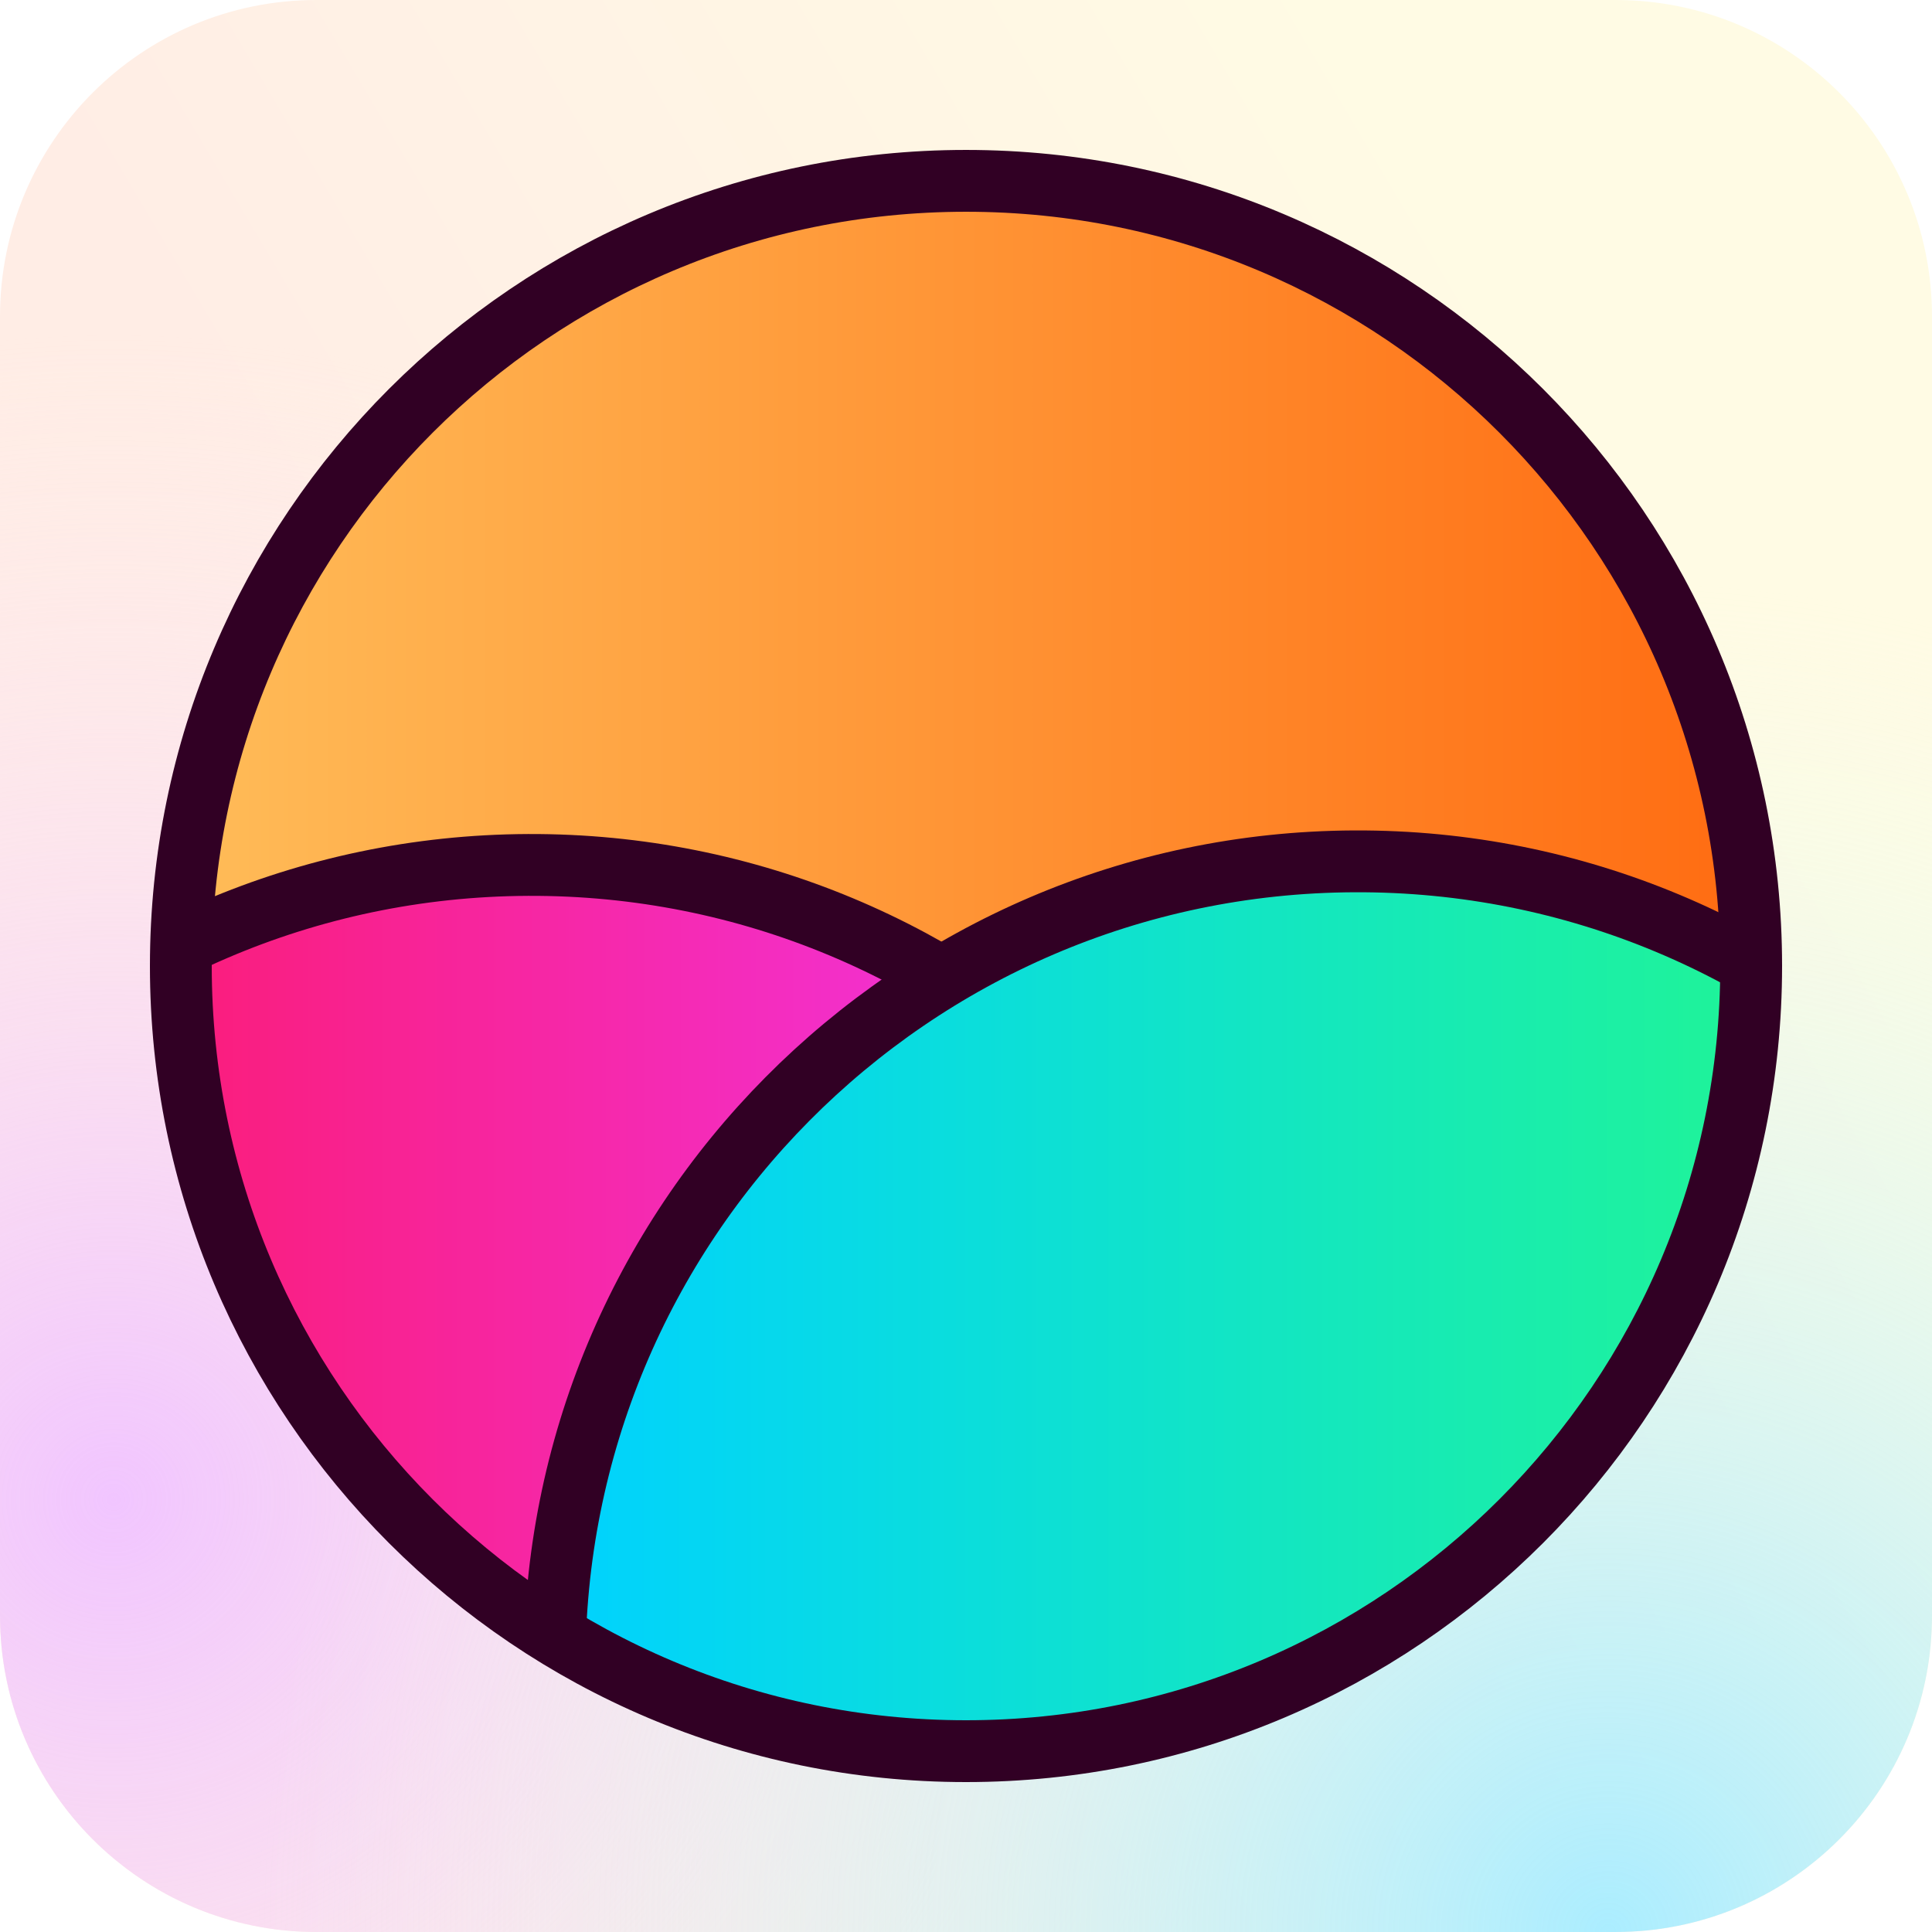
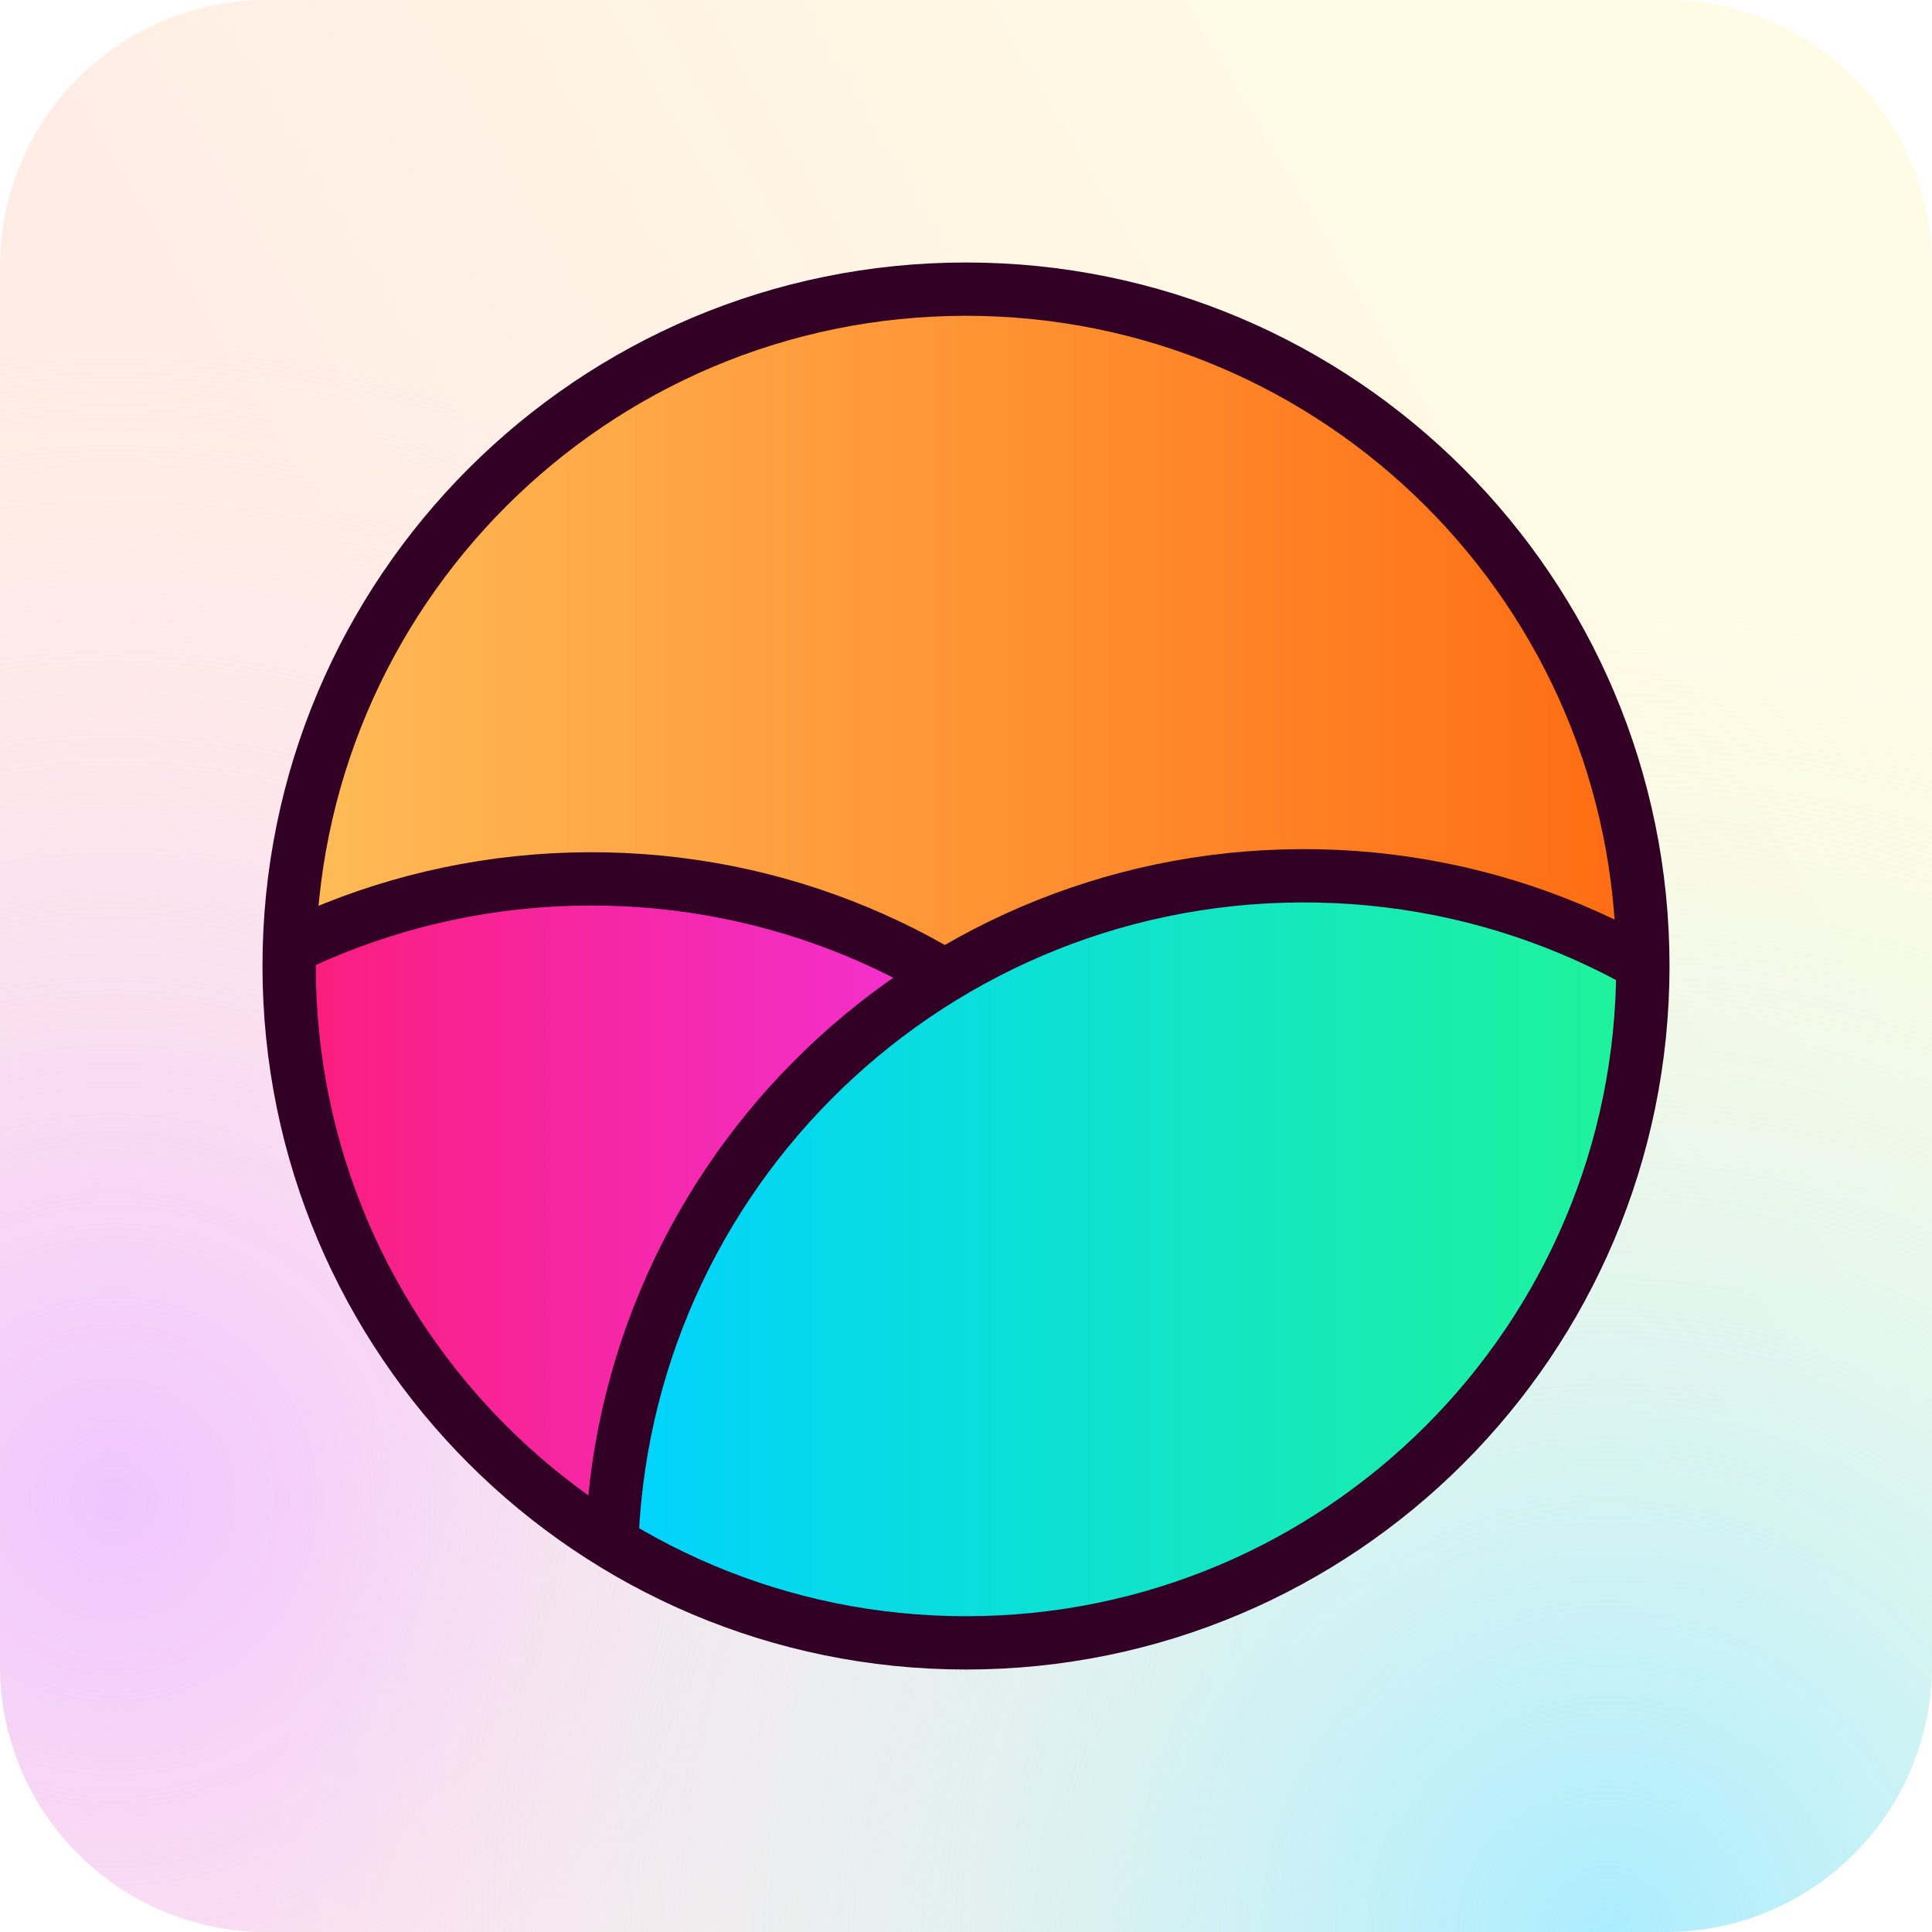
- <svg xmlns="http://www.w3.org/2000/svg" xml:space="preserve" stroke-miterlimit="10" style="fill-rule:nonzero;clip-rule:evenodd;stroke-linecap:round;stroke-linejoin:round" viewBox="0 0 1250 1250">
+ <svg xmlns="http://www.w3.org/2000/svg" xml:space="preserve" stroke-miterlimit="10" style="fill-rule:nonzero;clip-rule:evenodd;stroke-linecap:round;stroke-linejoin:round" viewBox="0 0 1450 1450">
  <defs>
-     <linearGradient id="c" x1="490.961" x2="1488.95" y1="875.063" y2="284.185" gradientTransform="scale(.65104)" gradientUnits="userSpaceOnUse">
+     <linearGradient id="c" x1="490.961" x2="1488.95" y1="875.063" y2="284.185" gradientTransform="scale(.75521)" gradientUnits="userSpaceOnUse">
      <stop offset="0" stop-color="#ffede5" />
      <stop offset="1" stop-color="#fffbe4" />
    </linearGradient>
-     <linearGradient id="g" x1="179" x2="845" y1="512" y2="512" gradientTransform="translate(-174.089 -13.52) scale(1.56072)" gradientUnits="userSpaceOnUse">
+     <linearGradient id="g" x1="179" x2="845" y1="512" y2="512" gradientTransform="translate(-74.088 86.48) scale(1.56072)" gradientUnits="userSpaceOnUse">
      <stop offset="0" stop-color="#ffbd59" />
      <stop offset="1" stop-color="#ff6b11" />
    </linearGradient>
-     <linearGradient id="i" x1="178.274" x2="844.274" y1="366.436" y2="366.436" gradientTransform="translate(-174.089 -13.52) scale(1.56072)" gradientUnits="userSpaceOnUse">
+     <linearGradient id="i" x1="178.274" x2="844.274" y1="366.436" y2="366.436" gradientTransform="translate(-74.088 86.48) scale(1.56072)" gradientUnits="userSpaceOnUse">
      <stop offset="0" stop-color="#ffbd59" />
      <stop offset="1" stop-color="#ff6b11" />
    </linearGradient>
-     <linearGradient id="j" x1="-1.154" x2="664.846" y1="700.221" y2="700.221" gradientTransform="translate(-174.089 -13.52) scale(1.56072)" gradientUnits="userSpaceOnUse">
+     <linearGradient id="j" x1="-1.154" x2="664.846" y1="700.221" y2="700.221" gradientTransform="translate(-74.088 86.48) scale(1.56072)" gradientUnits="userSpaceOnUse">
      <stop offset="0" stop-color="#ff1148" />
      <stop offset="1" stop-color="#ee3cff" />
    </linearGradient>
-     <linearGradient id="k" x1="341.43" x2="1007.43" y1="698.728" y2="698.728" gradientTransform="translate(-174.089 -13.52) scale(1.56072)" gradientUnits="userSpaceOnUse">
+     <linearGradient id="k" x1="341.43" x2="1007.43" y1="698.728" y2="698.728" gradientTransform="translate(-74.088 86.48) scale(1.56072)" gradientUnits="userSpaceOnUse">
      <stop offset="0" stop-color="#00d2ff" />
      <stop offset="1" stop-color="#2aff75" />
    </linearGradient>
-     <radialGradient id="d" cx="697.299" cy="1115.08" r="396.353" gradientTransform="translate(-1254.02 -1152.75) scale(1.90381)" gradientUnits="userSpaceOnUse">
+     <radialGradient id="d" cx="697.299" cy="1115.08" r="396.353" gradientTransform="translate(-1454.66 -1337.19) scale(2.20842)" gradientUnits="userSpaceOnUse">
      <stop offset="0" stop-color="#f1c5ff" />
      <stop offset="1" stop-color="#ffebf1" stop-opacity="0" />
    </radialGradient>
-     <radialGradient id="e" cx="1042.87" cy="838.569" r="440.015" gradientTransform="translate(-1032.4 -416.792) scale(1.98766)" gradientUnits="userSpaceOnUse">
+     <radialGradient id="e" cx="1042.87" cy="838.569" r="440.015" gradientTransform="translate(-1197.58 -483.479) scale(2.30569)" gradientUnits="userSpaceOnUse">
      <stop offset="0" stop-color="#abedff" />
      <stop offset="1" stop-color="#ebffee" stop-opacity="0" />
    </radialGradient>
  </defs>
  <clipPath id="a">
-     <path d="M0 0h1250v1250H0z" />
+     <path d="M0 0h1450v1450H0z" />
  </clipPath>
  <g clip-path="url(#a)">
    <clipPath id="b" clip-rule="nonzero">
-       <path d="M0 204.786C0 91.686 91.686 0 204.786 0h840.424C1158.31 0 1250 91.686 1250 204.786v840.424c0 113.1-91.69 204.79-204.79 204.79H204.786C91.686 1250 0 1158.31 0 1045.21V204.786Z" />
+       <path d="M0 200C0 89.543 89.543 0 200 0h1050c110.46 0 200 89.543 200 200v1050c0 110.46-89.54 200-200 200H200c-110.457 0-200-89.54-200-200V200Z" />
    </clipPath>
    <g clip-path="url(#b)">
-       <path fill="url(#c)" d="M0 0h1250v1250H0V0Z" />
-       <path fill="url(#d)" d="M-681.074 970.145c0-416.744 337.838-754.582 754.582-754.582 416.744 0 754.581 337.838 754.581 754.582 0 416.745-337.837 754.575-754.581 754.575s-754.582-337.83-754.582-754.575Z" />
-       <path fill="url(#e)" d="M165.884 1250c0-483.027 391.573-874.602 874.606-874.602 483.02 0 874.6 391.575 874.6 874.602 0 483.02-391.58 874.61-874.6 874.61-483.033 0-874.606-391.59-874.606-874.61Z" />
+       <path fill="url(#c)" d="M0 0h1450v1450H0V0Z" />
+       <path fill="url(#d)" d="M-790.046 1125.37c0-483.425 391.892-875.316 875.315-875.316 483.423 0 875.314 391.891 875.314 875.316 0 483.42-391.891 875.31-875.314 875.31-483.423 0-875.315-391.89-875.315-875.31Z" />
+       <path fill="url(#e)" d="M192.426 1450c0-560.312 454.224-1014.538 1014.544-1014.538 560.31 0 1014.53 454.226 1014.53 1014.538 0 560.31-454.22 1014.54-1014.53 1014.54-560.32 0-1014.544-454.23-1014.544-1014.54Z" />
    </g>
    <clipPath id="f" clip-rule="nonzero">
-       <path d="M117.003 625.003c0-280.561 227.439-508 508-508 280.555 0 507.997 227.439 507.997 508C1133 905.558 905.557 1133 625.002 1133c-280.561 0-508-227.442-507.999-507.997Z" />
+       <path d="M217.002 725.003c0-280.561 227.439-508 508-508 280.558 0 507.998 227.439 507.998 508C1233 1005.56 1005.56 1233 725.002 1233c-280.561 0-508-227.44-508-507.997Z" />
    </clipPath>
    <g clip-path="url(#f)">
-       <path fill="url(#g)" stroke="#310024" stroke-width="40" d="M621.623 38.702c-219.954.959-407.267 138.433-482.301 331.777-19.165 73.108-30.76 149.295-33.455 227.768.468 6.099.886 12.216 1.559 18.256-.64.326-1.247.708-1.886 1.039-.09 5.673-.259 11.325-.259 17.02 0 378.418 202.39 709.268 504.649 891.058 1.04-.62 2.15-1.13 3.184-1.75 5.095 3.03 10.387 5.71 15.592 8.57 308.561-180.26 516.024-514.74 516.024-897.878 0-1.24-.06-2.465-.07-3.702-1.93-1.155-3.76-2.444-5.71-3.574 2.25-17.003 3.43-34.322 4.03-51.777-3.53-62.834-12.57-124.172-26.77-183.526-69.67-206.189-264.983-354.281-494.587-353.281Z" opacity=".332" />
-       <path fill="none" stroke="#310024" stroke-width="40" d="M621.623 38.702c-219.954.959-407.267 138.433-482.301 331.777-19.165 73.108-30.76 149.295-33.455 227.768.468 6.099.886 12.216 1.559 18.256-.64.326-1.247.708-1.886 1.039-.09 5.673-.259 11.325-.259 17.02 0 378.418 202.39 709.268 504.649 891.058 1.04-.62 2.15-1.13 3.184-1.75 5.095 3.03 10.387 5.71 15.592 8.57 308.561-180.26 516.024-514.74 516.024-897.878 0-1.24-.06-2.465-.07-3.702-1.93-1.155-3.76-2.444-5.71-3.574 2.25-17.003 3.43-34.322 4.03-51.777-3.53-62.834-12.57-124.172-26.77-183.526-69.67-206.189-264.983-354.281-494.587-353.281Z" />
+       <path fill="url(#g)" stroke="#310024" stroke-width="40" d="M721.623 138.702c-219.955.959-407.268 138.433-482.302 331.777-19.165 73.108-30.76 149.295-33.455 227.768.468 6.099.886 12.216 1.559 18.256-.64.326-1.247.708-1.886 1.039-.09 5.673-.259 11.325-.259 17.02 0 378.418 202.39 709.268 504.649 891.058 1.04-.62 2.15-1.13 3.184-1.75 5.095 3.03 10.387 5.71 15.592 8.57 308.565-180.26 516.025-514.74 516.025-897.878 0-1.24-.06-2.466-.07-3.703-1.93-1.154-3.76-2.444-5.71-3.573 2.25-17.003 3.43-34.322 4.03-51.777-3.53-62.834-12.57-124.172-26.77-183.526-69.67-206.189-264.983-354.281-494.587-353.281Z" opacity=".332" />
+       <path fill="none" stroke="#310024" stroke-width="40" d="M721.623 138.702c-219.955.959-407.268 138.433-482.302 331.777-19.165 73.108-30.76 149.295-33.455 227.768.468 6.099.886 12.216 1.559 18.256-.64.326-1.247.708-1.886 1.039-.09 5.673-.259 11.325-.259 17.02 0 378.418 202.39 709.268 504.649 891.058 1.04-.62 2.15-1.13 3.184-1.75 5.095 3.03 10.387 5.71 15.592 8.57 308.565-180.26 516.025-514.74 516.025-897.878 0-1.24-.06-2.466-.07-3.703-1.93-1.154-3.76-2.444-5.71-3.573 2.25-17.003 3.43-34.322 4.03-51.777-3.53-62.834-12.57-124.172-26.77-183.526-69.67-206.189-264.983-354.281-494.587-353.281Z" />
      <clipPath id="h" clip-rule="nonzero">
-         <path d="M621.623 38.702c-219.954.959-407.267 138.433-482.301 331.777-19.165 73.108-30.76 149.295-33.455 227.768.468 6.099.886 12.216 1.559 18.256-.64.326-1.247.708-1.886 1.039-.09 5.673-.259 11.325-.259 17.02 0 378.418 202.39 709.268 504.649 891.058 1.04-.62 2.15-1.13 3.184-1.75 5.095 3.03 10.387 5.71 15.592 8.57 308.561-180.26 516.024-514.74 516.024-897.878 0-1.24-.06-2.465-.07-3.702-1.93-1.155-3.76-2.444-5.71-3.574 2.25-17.003 3.43-34.322 4.03-51.777-3.53-62.834-12.57-124.172-26.77-183.526-69.67-206.189-264.983-354.281-494.587-353.281Z" />
+         <path d="M721.623 138.702c-219.955.959-407.268 138.433-482.302 331.777-19.165 73.108-30.76 149.295-33.455 227.768.468 6.099.886 12.216 1.559 18.256-.64.326-1.247.708-1.886 1.039-.09 5.673-.259 11.325-.259 17.02 0 378.418 202.39 709.268 504.649 891.058 1.04-.62 2.15-1.13 3.184-1.75 5.095 3.03 10.387 5.71 15.592 8.57 308.565-180.26 516.025-514.74 516.025-897.878 0-1.24-.06-2.466-.07-3.703-1.93-1.154-3.76-2.444-5.71-3.573 2.25-17.003 3.43-34.322 4.03-51.777-3.53-62.834-12.57-124.172-26.77-183.526-69.67-206.189-264.983-354.281-494.587-353.281Z" />
      </clipPath>
      <g stroke="#310024" stroke-width="40" clip-path="url(#h)">
-         <path fill="url(#i)" d="M104.153 560.65c-1.25-287.031 230.421-520.73 517.452-521.98 287.033-1.252 520.725 230.42 521.975 517.451 1.25 287.037-230.422 520.729-517.445 521.979-287.032 1.25-520.73-230.422-521.982-517.45Z" />
-         <path fill="url(#j)" d="M-175.884 1081.59c-1.251-287.027 230.42-520.723 517.451-521.974 287.031-1.25 520.741 230.417 521.991 517.444 1.25 287.04-230.43 520.74-517.462 521.99-287.031 1.25-520.729-230.43-521.98-517.46Z" />
-         <path fill="url(#k)" d="M358.794 1079.26c-1.25-287.027 230.421-520.723 517.444-521.974 287.032-1.251 520.742 230.417 522.002 517.454 1.24 287.03-230.43 520.73-517.472 521.98-287.024 1.26-520.722-230.43-521.974-517.46Z" />
+         <path fill="url(#i)" d="M204.152 660.65c-1.25-287.031 230.421-520.729 517.453-521.98 287.035-1.251 520.725 230.42 521.975 517.451 1.25 287.036-230.42 520.729-517.446 521.979-287.032 1.25-520.73-230.422-521.982-517.45Z" />
+         <path fill="url(#j)" d="M-75.885 1181.59c-1.25-287.027 230.42-520.723 517.451-521.974 287.031-1.25 520.742 230.417 521.991 517.444 1.25 287.04-230.43 520.74-517.462 521.99-287.031 1.25-520.729-230.43-521.98-517.46Z" />
+         <path fill="url(#k)" d="M458.793 1179.26c-1.25-287.027 230.421-520.723 517.444-521.974 287.033-1.251 520.743 230.417 522.003 517.454 1.24 287.03-230.43 520.73-517.473 521.98-287.023 1.26-520.722-230.43-521.974-517.46Z" />
      </g>
    </g>
-     <path fill="none" stroke="#310024" stroke-width="40" d="M117.003 625.003c0-280.561 227.439-508 508-508 280.555 0 507.997 227.439 507.997 508C1133 905.558 905.557 1133 625.002 1133c-280.561 0-508-227.442-507.999-507.997Z" />
+     <path fill="none" stroke="#310024" stroke-width="40" d="M217.002 725.003c0-280.561 227.439-508 508-508 280.558 0 507.998 227.439 507.998 508C1233 1005.56 1005.56 1233 725.002 1233c-280.561 0-508-227.44-508-507.997Z" />
  </g>
</svg>
